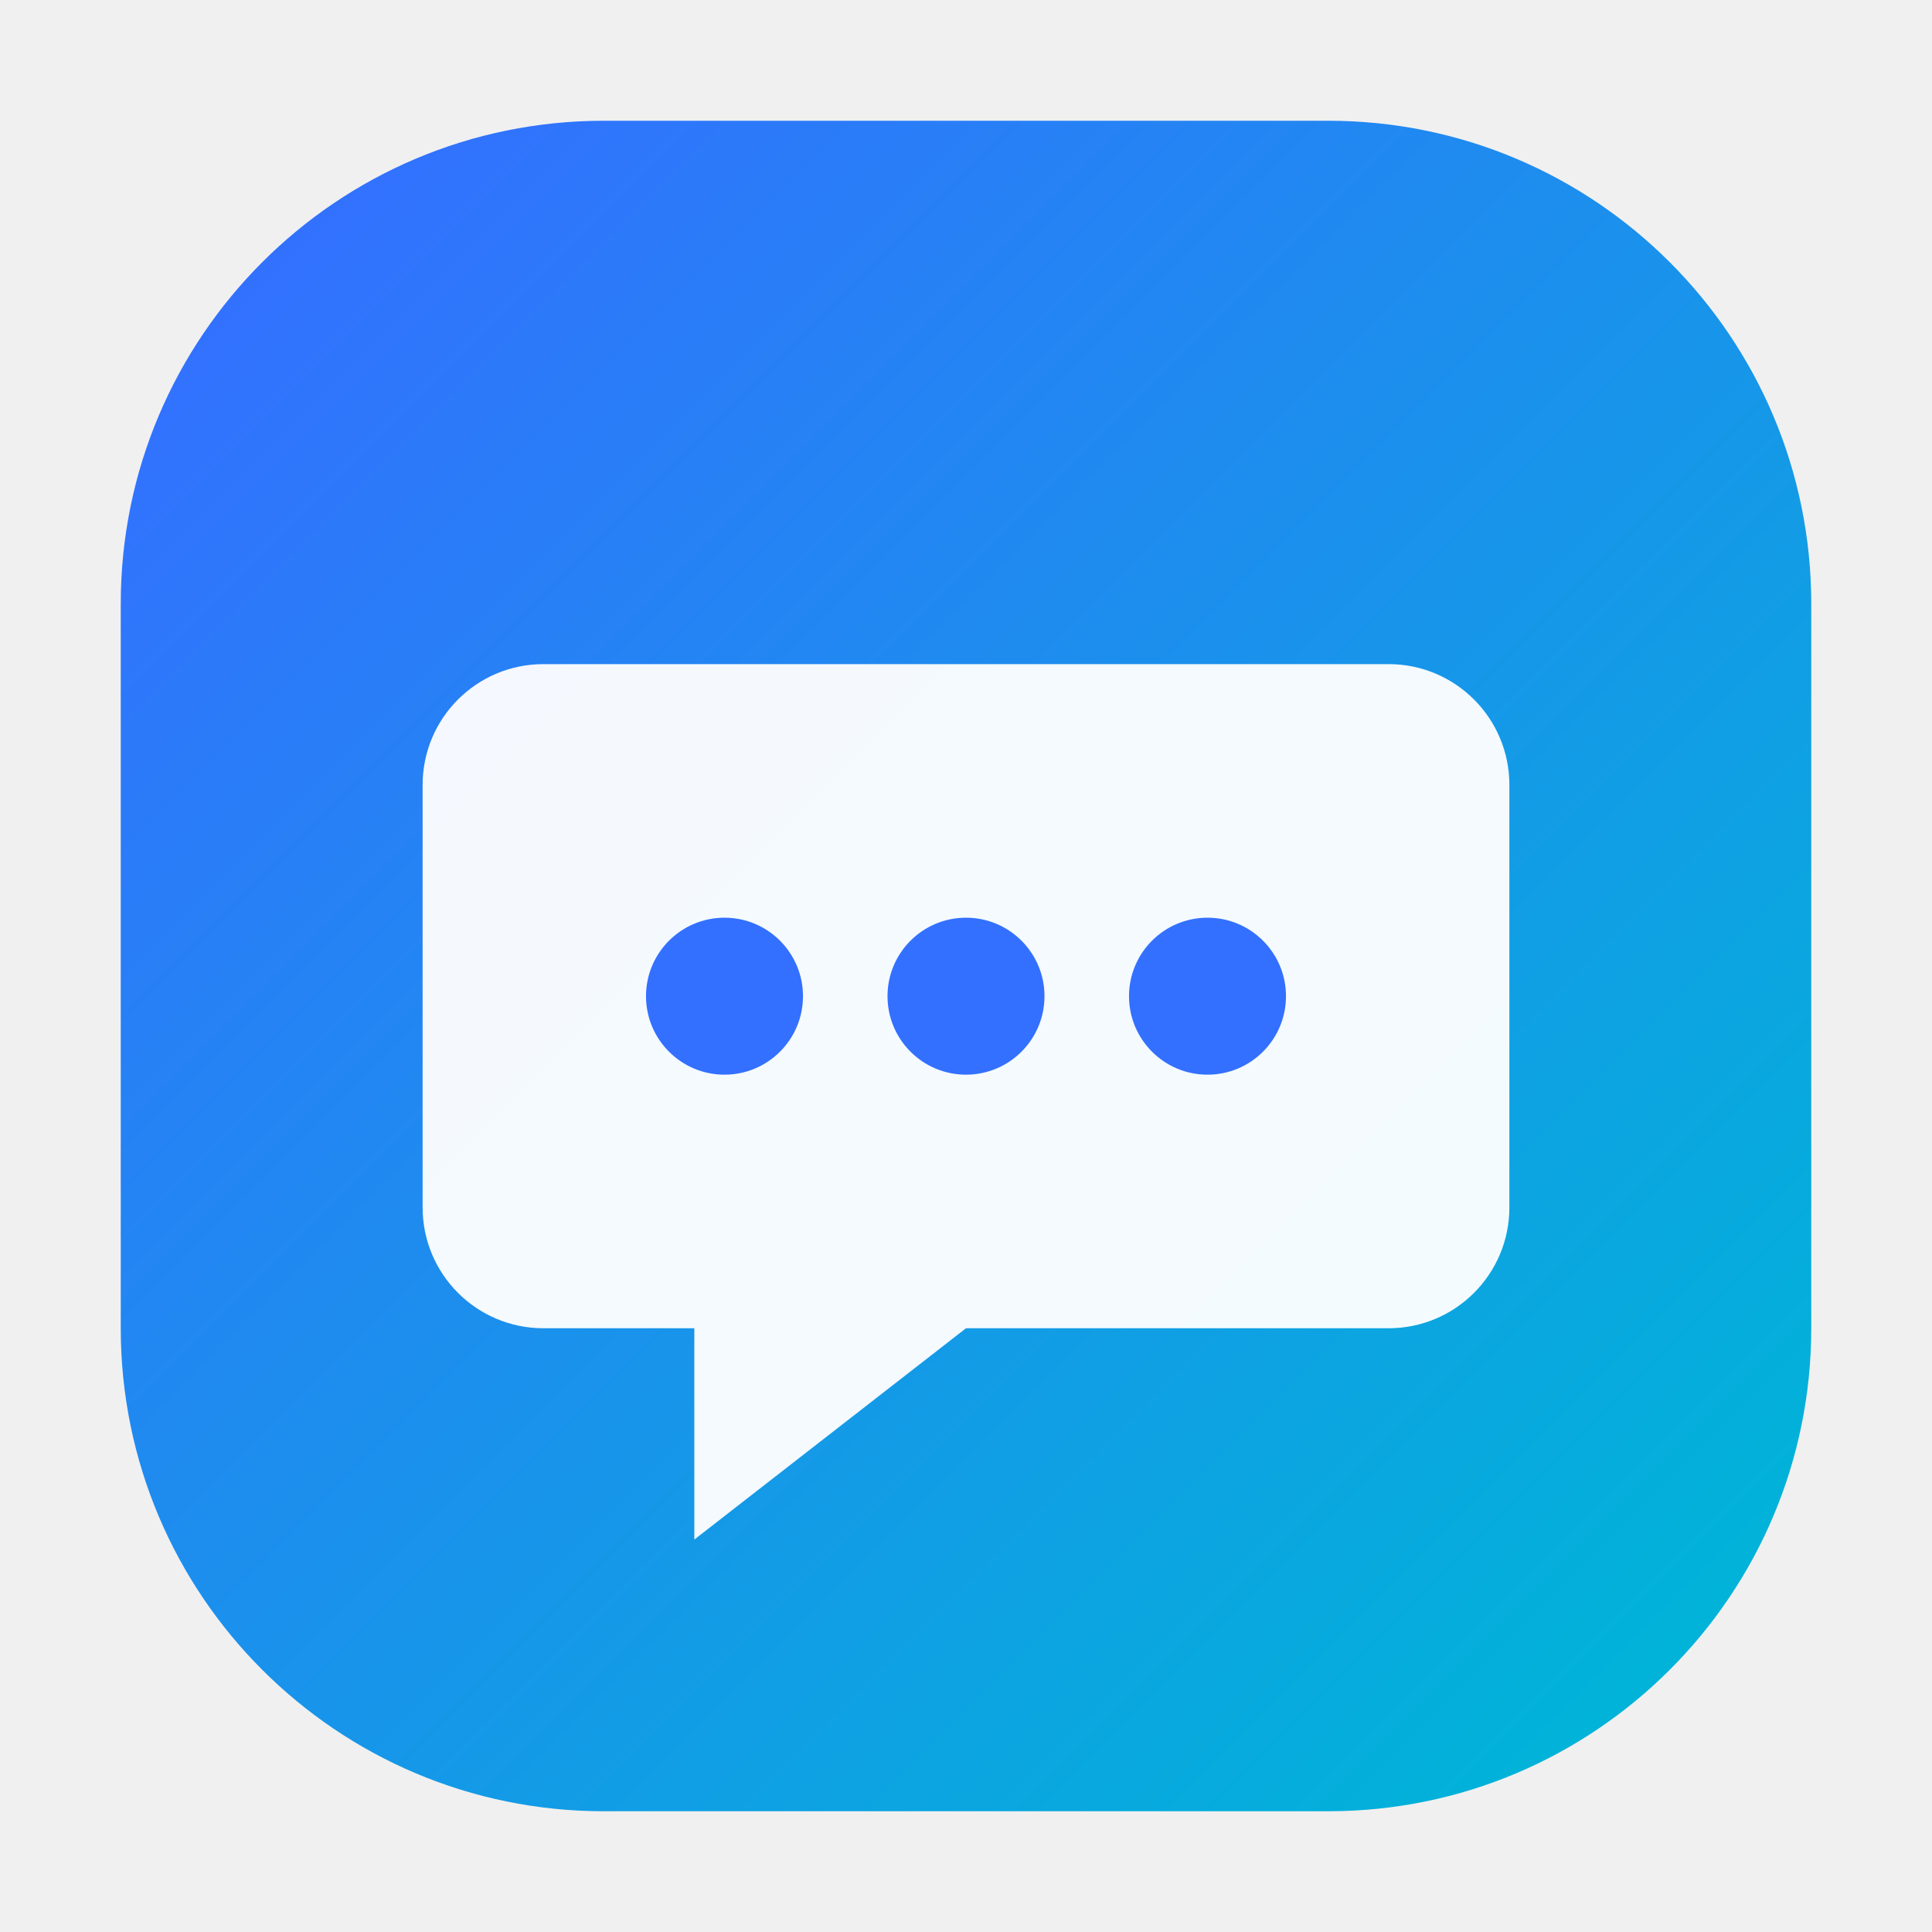
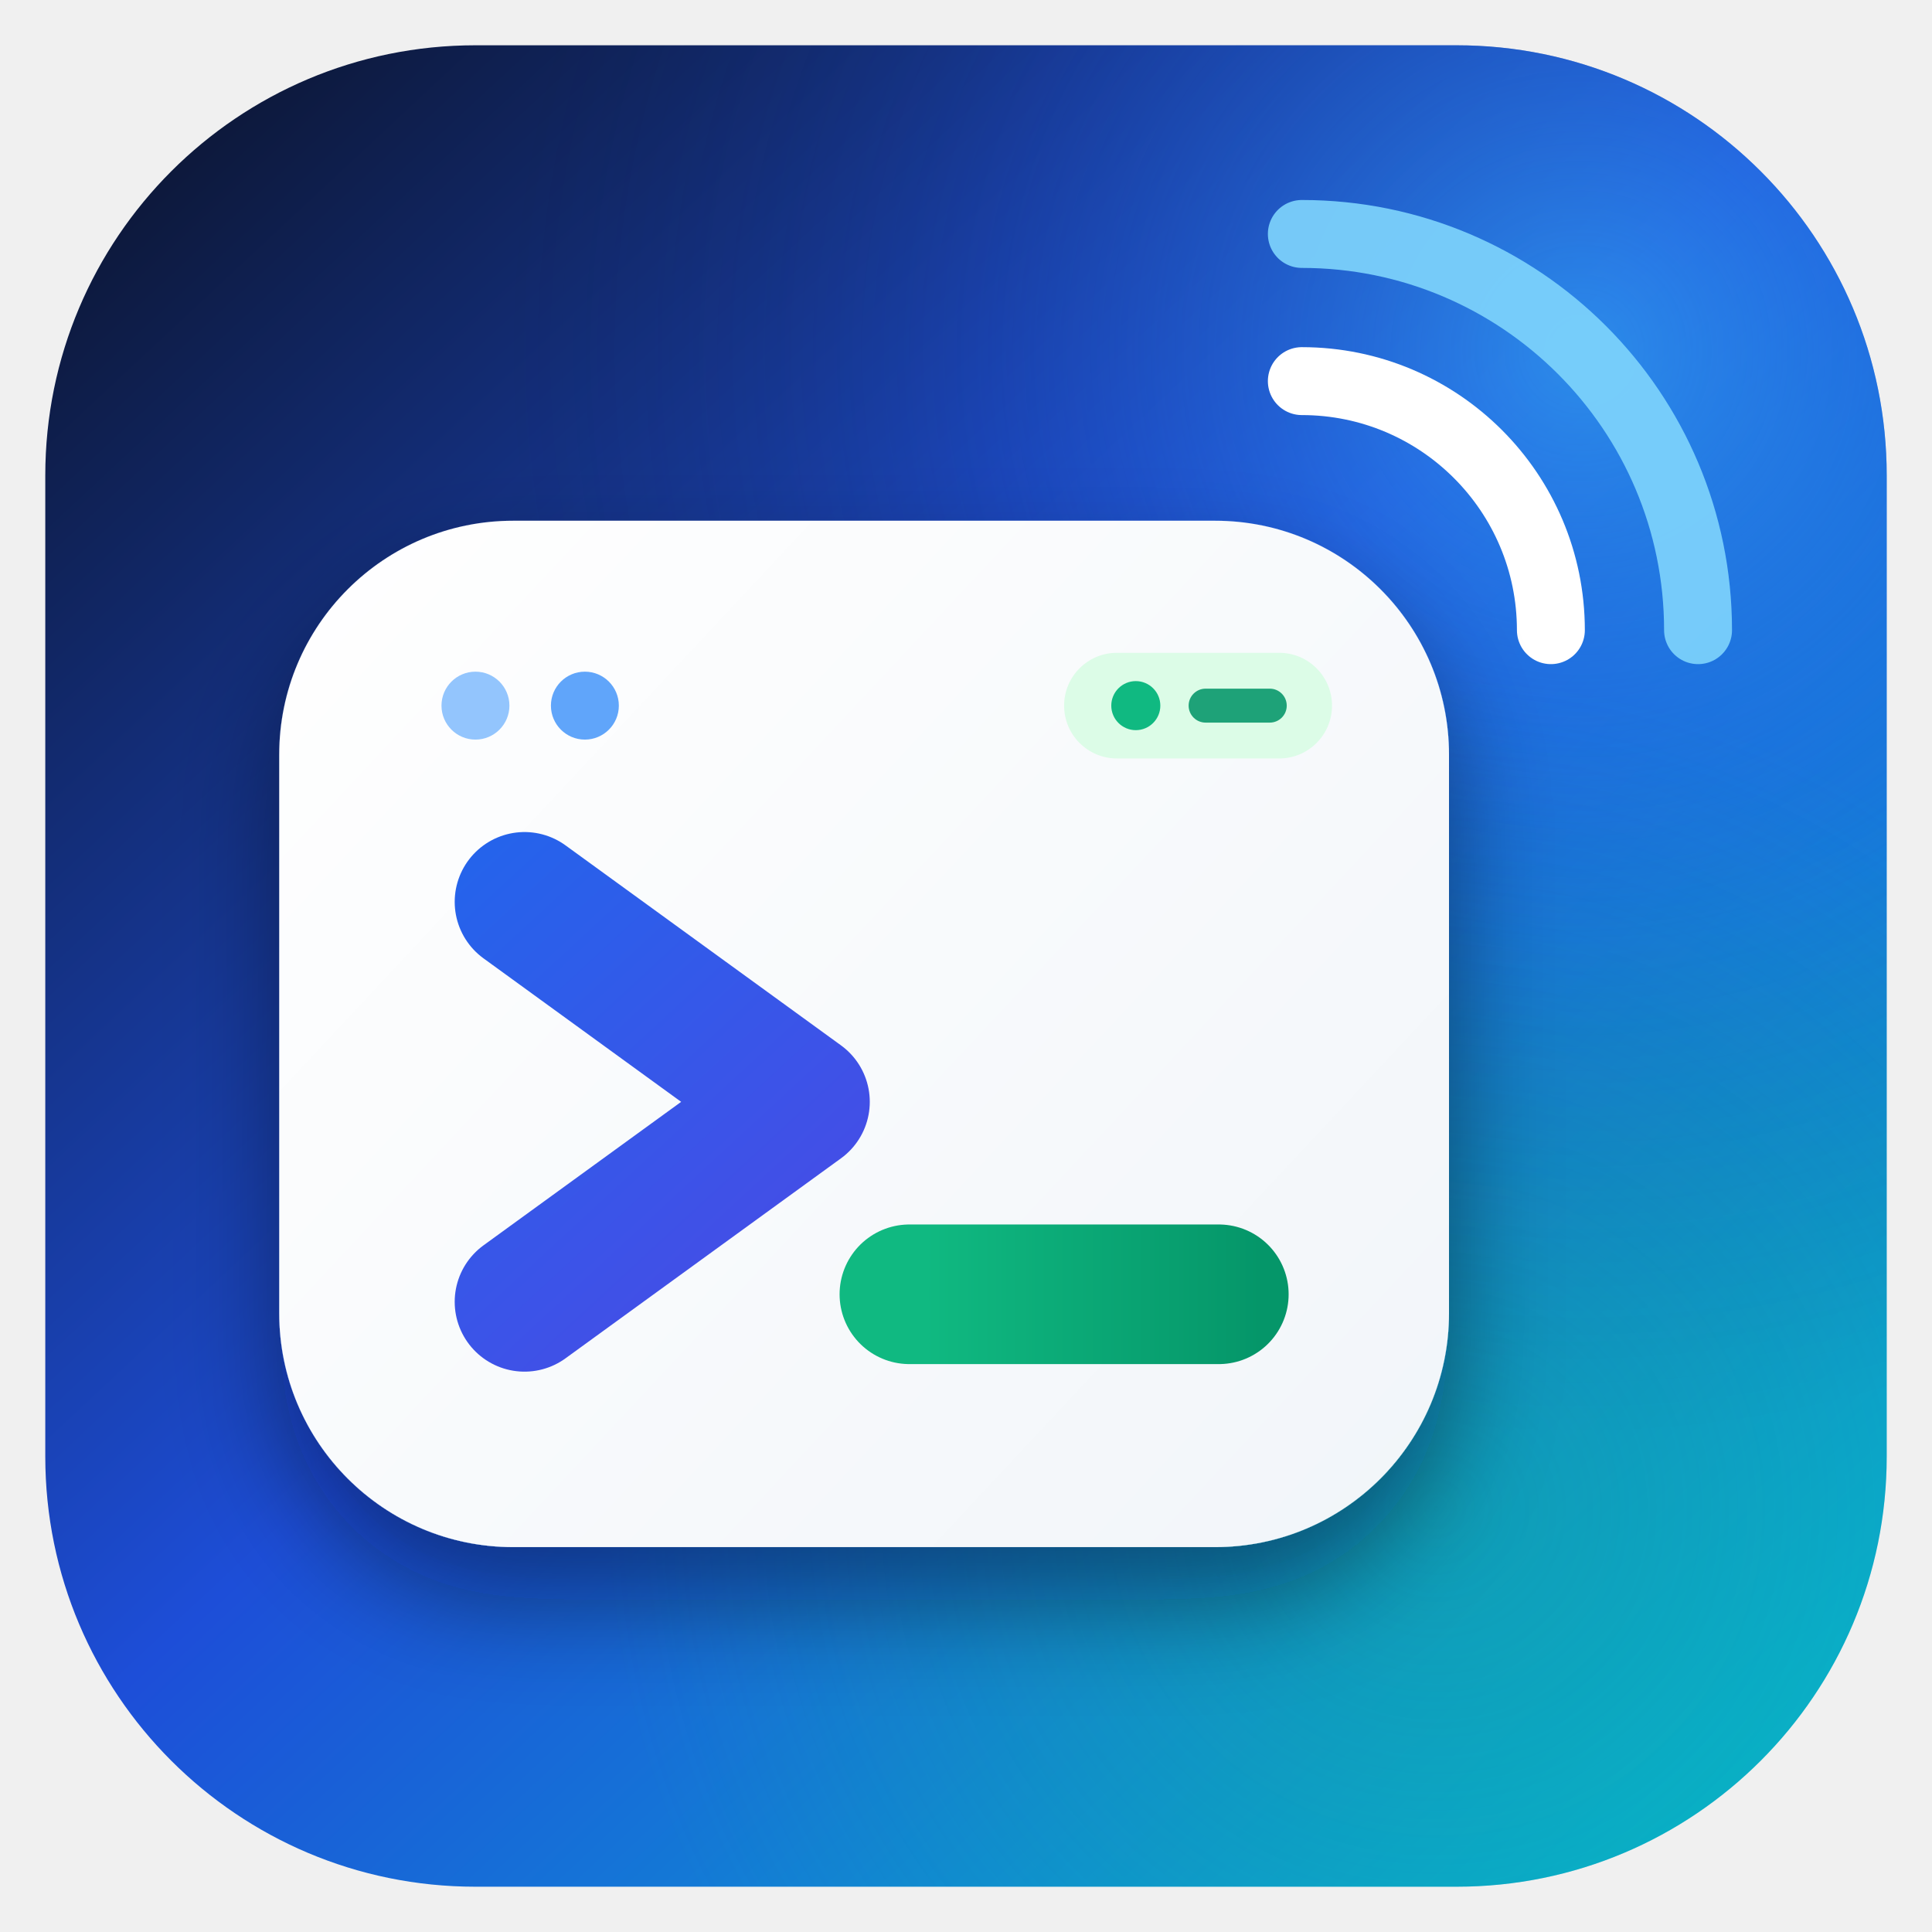
- <svg xmlns="http://www.w3.org/2000/svg" viewBox="0 0 64 64" width="64" height="64" role="img" aria-label="Feishu Bridge">
+ <svg xmlns="http://www.w3.org/2000/svg" viewBox="0 0 1024 1024" width="1024" height="1024" role="img" aria-label="DSH Remote Control">
  <defs>
-     <linearGradient id="g" x1="8" y1="8" x2="56" y2="56" gradientUnits="userSpaceOnUse">
-       <stop stop-color="#3370ff" />
-       <stop offset="1" stop-color="#00b4d8" />
+     <linearGradient id="bg" x1="64" y1="32" x2="960" y2="992" gradientUnits="userSpaceOnUse">
+       <stop offset="0%" stop-color="#0B132B" />
+       <stop offset="48%" stop-color="#1D4ED8" />
+       <stop offset="100%" stop-color="#06B6D4" />
    </linearGradient>
+     <radialGradient id="aurora" cx="84%" cy="16%" r="60%">
+       <stop offset="0%" stop-color="#38BDF8" stop-opacity="0.55" />
+       <stop offset="55%" stop-color="#2563EB" stop-opacity="0.16" />
+       <stop offset="100%" stop-color="#0B132B" stop-opacity="0" />
+     </radialGradient>
+     <radialGradient id="emeraldGlow" cx="76%" cy="80%" r="46%">
+       <stop offset="0%" stop-color="#10B981" stop-opacity="0.36" />
+       <stop offset="100%" stop-color="#10B981" stop-opacity="0" />
+     </radialGradient>
+     <linearGradient id="cardBg" x1="160" y1="260" x2="770" y2="830" gradientUnits="userSpaceOnUse">
+       <stop offset="0%" stop-color="#FFFFFF" />
+       <stop offset="100%" stop-color="#F1F5F9" />
+     </linearGradient>
+     <linearGradient id="chevronGrad" x1="260" y1="450" x2="500" y2="710" gradientUnits="userSpaceOnUse">
+       <stop offset="0%" stop-color="#2563EB" />
+       <stop offset="100%" stop-color="#4F46E5" />
+     </linearGradient>
+     <linearGradient id="cursorGrad" x1="490" y1="686" x2="668" y2="686" gradientUnits="userSpaceOnUse">
+       <stop offset="0%" stop-color="#10B981" />
+       <stop offset="100%" stop-color="#059669" />
+     </linearGradient>
+     <filter id="cardShadow" x="-16%" y="-12%" width="134%" height="134%">
+       <feDropShadow dx="0" dy="28" stdDeviation="28" flood-color="#050B1A" flood-opacity="0.44" />
+     </filter>
  </defs>
-   <rect x="4" y="4" width="56" height="56" rx="16" fill="url(#g)" />
-   <path d="M18 22h28a4 4 0 0 1 4 4v14a4 4 0 0 1-4 4H32l-9 7v-7h-5a4 4 0 0 1-4-4V26a4 4 0 0 1 4-4Z" fill="#fff" opacity=".95" />
-   <circle cx="24" cy="33" r="2.6" fill="#3370ff" />
-   <circle cx="32" cy="33" r="2.6" fill="#3370ff" />
-   <circle cx="40" cy="33" r="2.6" fill="#3370ff" />
+   <rect x="24" y="24" width="976" height="976" rx="228" fill="url(#bg)" />
+   <rect x="24" y="24" width="976" height="976" rx="228" fill="url(#aurora)" />
+   <rect x="24" y="24" width="976" height="976" rx="228" fill="url(#emeraldGlow)" />
+   <path d="M 690 124 A 210 210 0 0 1 900 334" fill="none" stroke="#7DD3FC" stroke-width="36" stroke-linecap="round" opacity="0.92" />
+   <path d="M 690 202 A 132 132 0 0 1 822 334" fill="none" stroke="#FFFFFF" stroke-width="36" stroke-linecap="round" />
+   <g filter="url(#cardShadow)">
+     <rect x="148" y="276" width="620" height="544" rx="124" fill="url(#cardBg)" />
+   </g>
+   <circle cx="252" cy="374" r="18" fill="#93C5FD" />
+   <circle cx="310" cy="374" r="18" fill="#60A5FA" />
+   <rect x="564" y="346" width="142" height="56" rx="28" fill="#DCFCE7" />
+   <circle cx="602" cy="374" r="13" fill="#10B981" />
+   <rect x="630" y="365" width="52" height="18" rx="9" fill="#059669" opacity="0.88" />
+   <path d="M 278 478 L 424 584 L 278 690" fill="none" stroke="url(#chevronGrad)" stroke-width="74" stroke-linecap="round" stroke-linejoin="round" />
+   <line x1="482" y1="686" x2="646" y2="686" stroke="url(#cursorGrad)" stroke-width="74" stroke-linecap="round" />
</svg>
